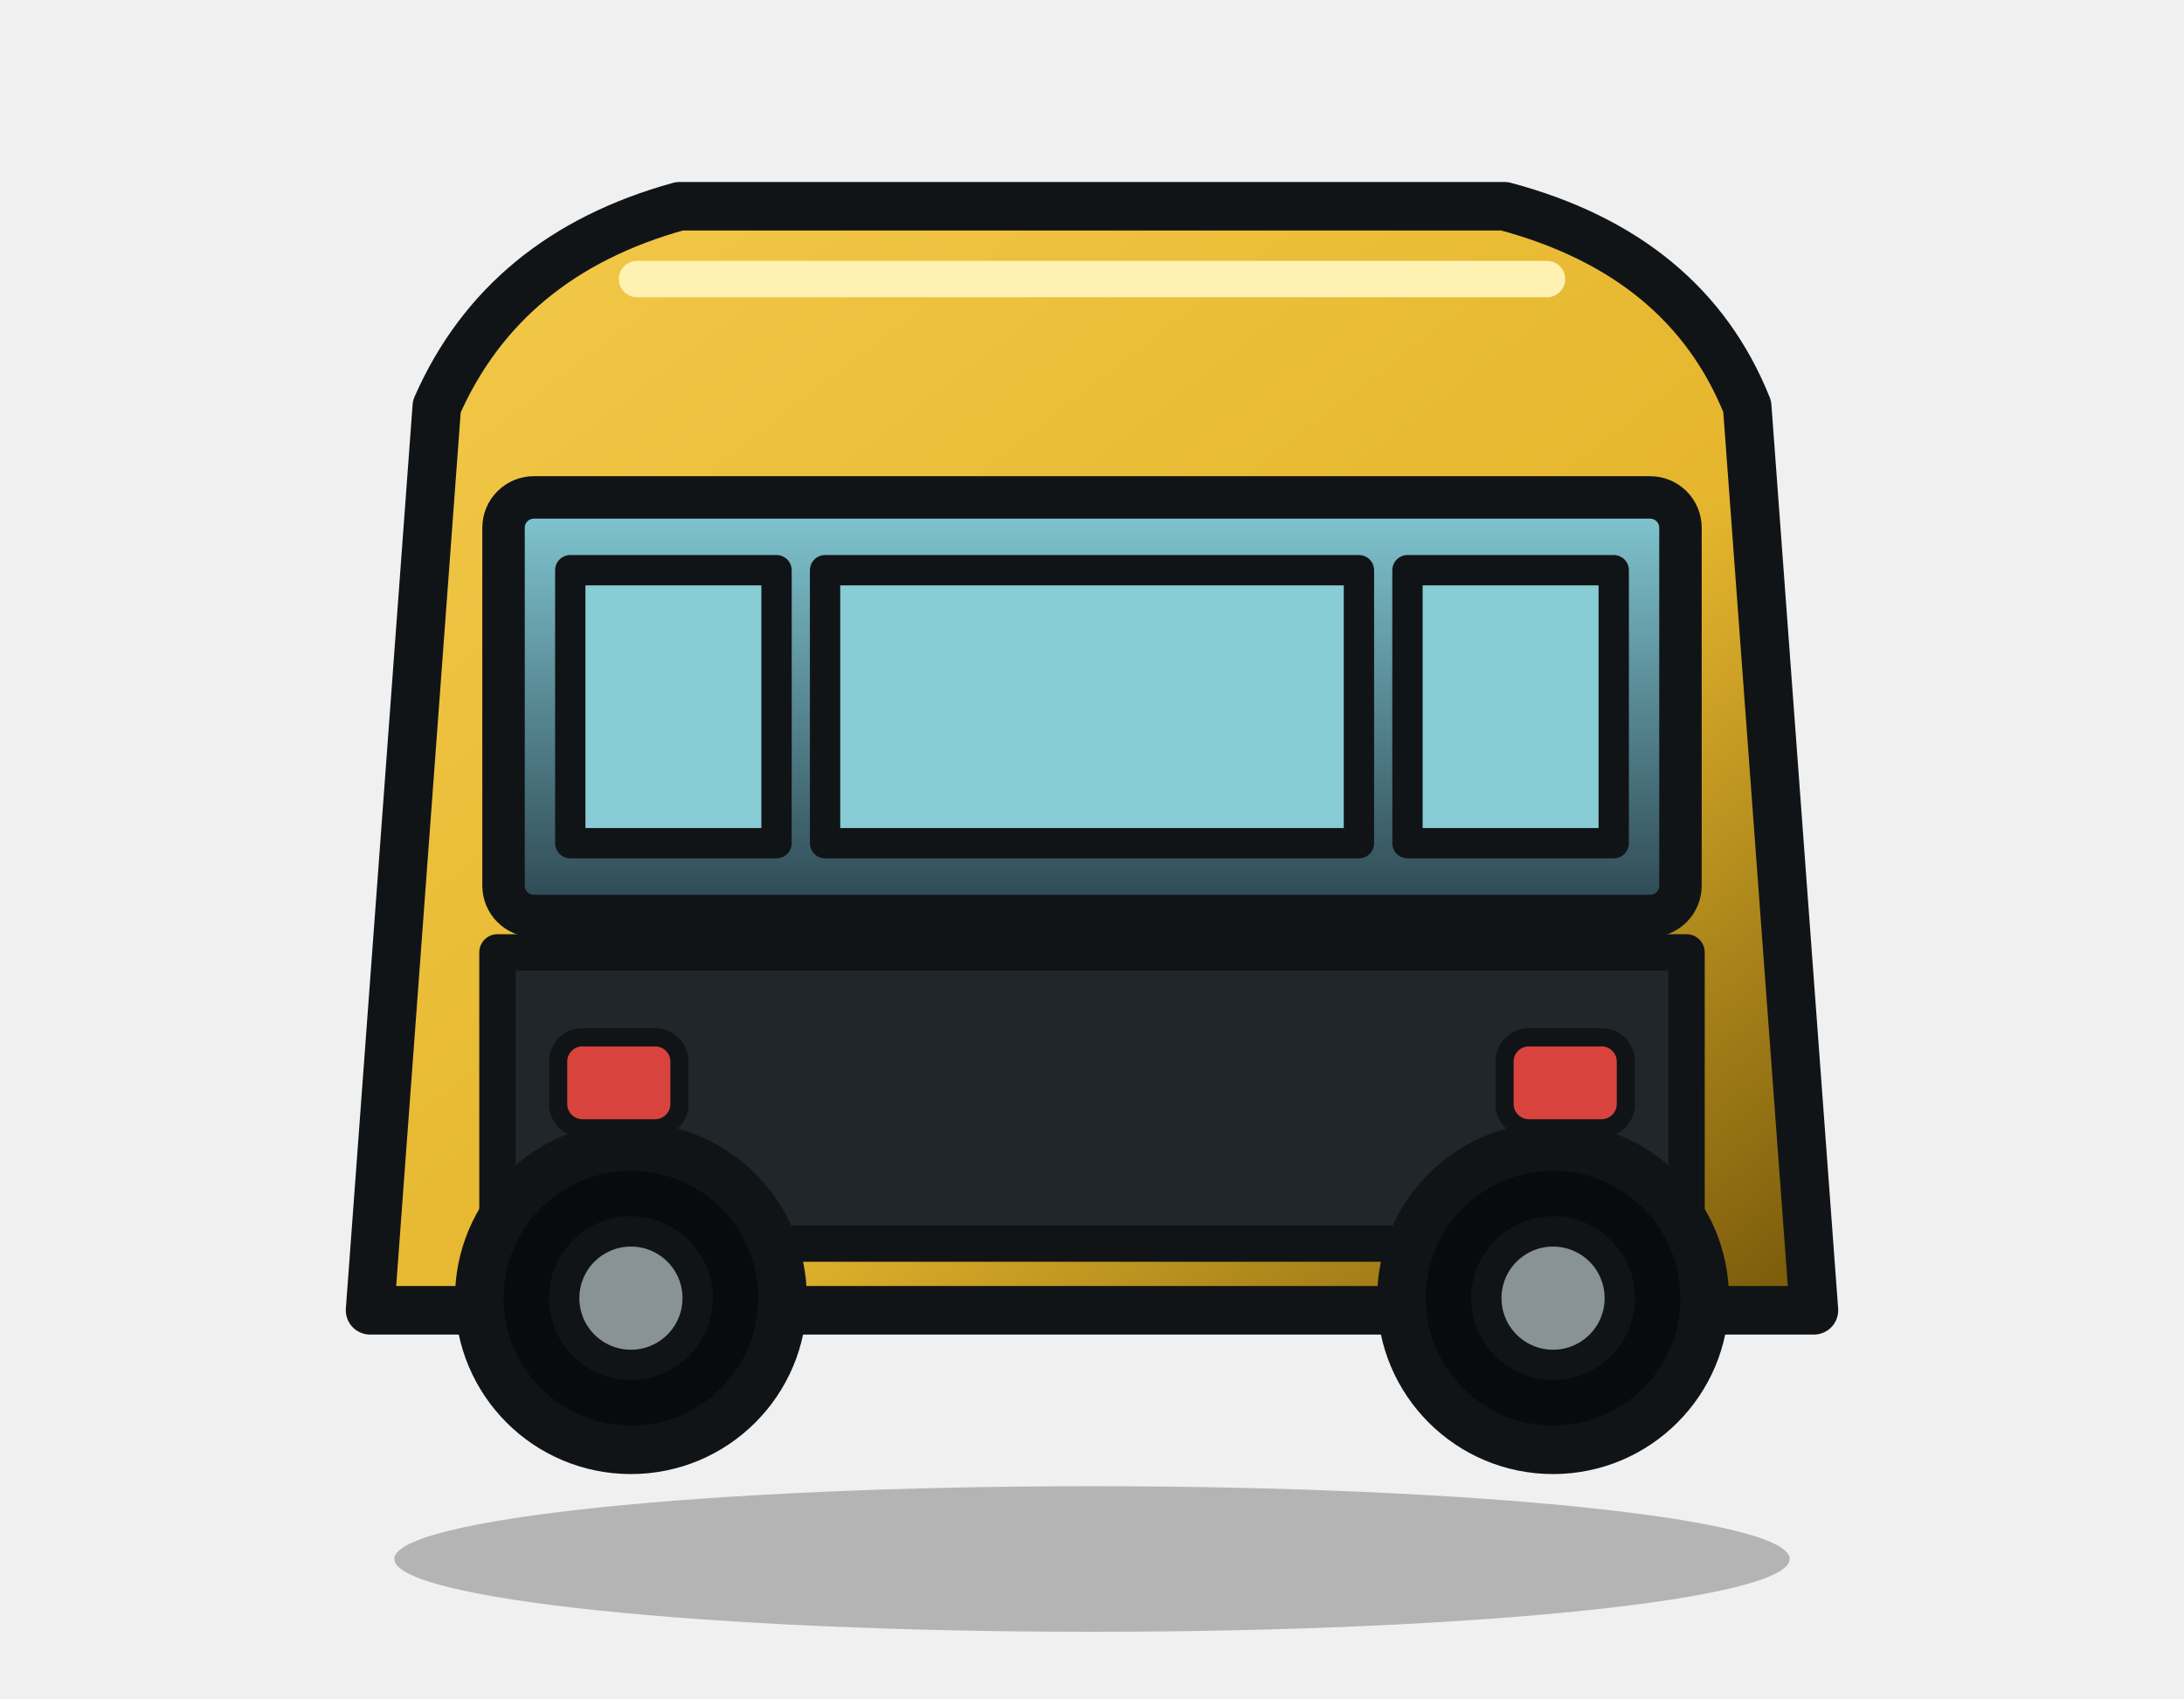
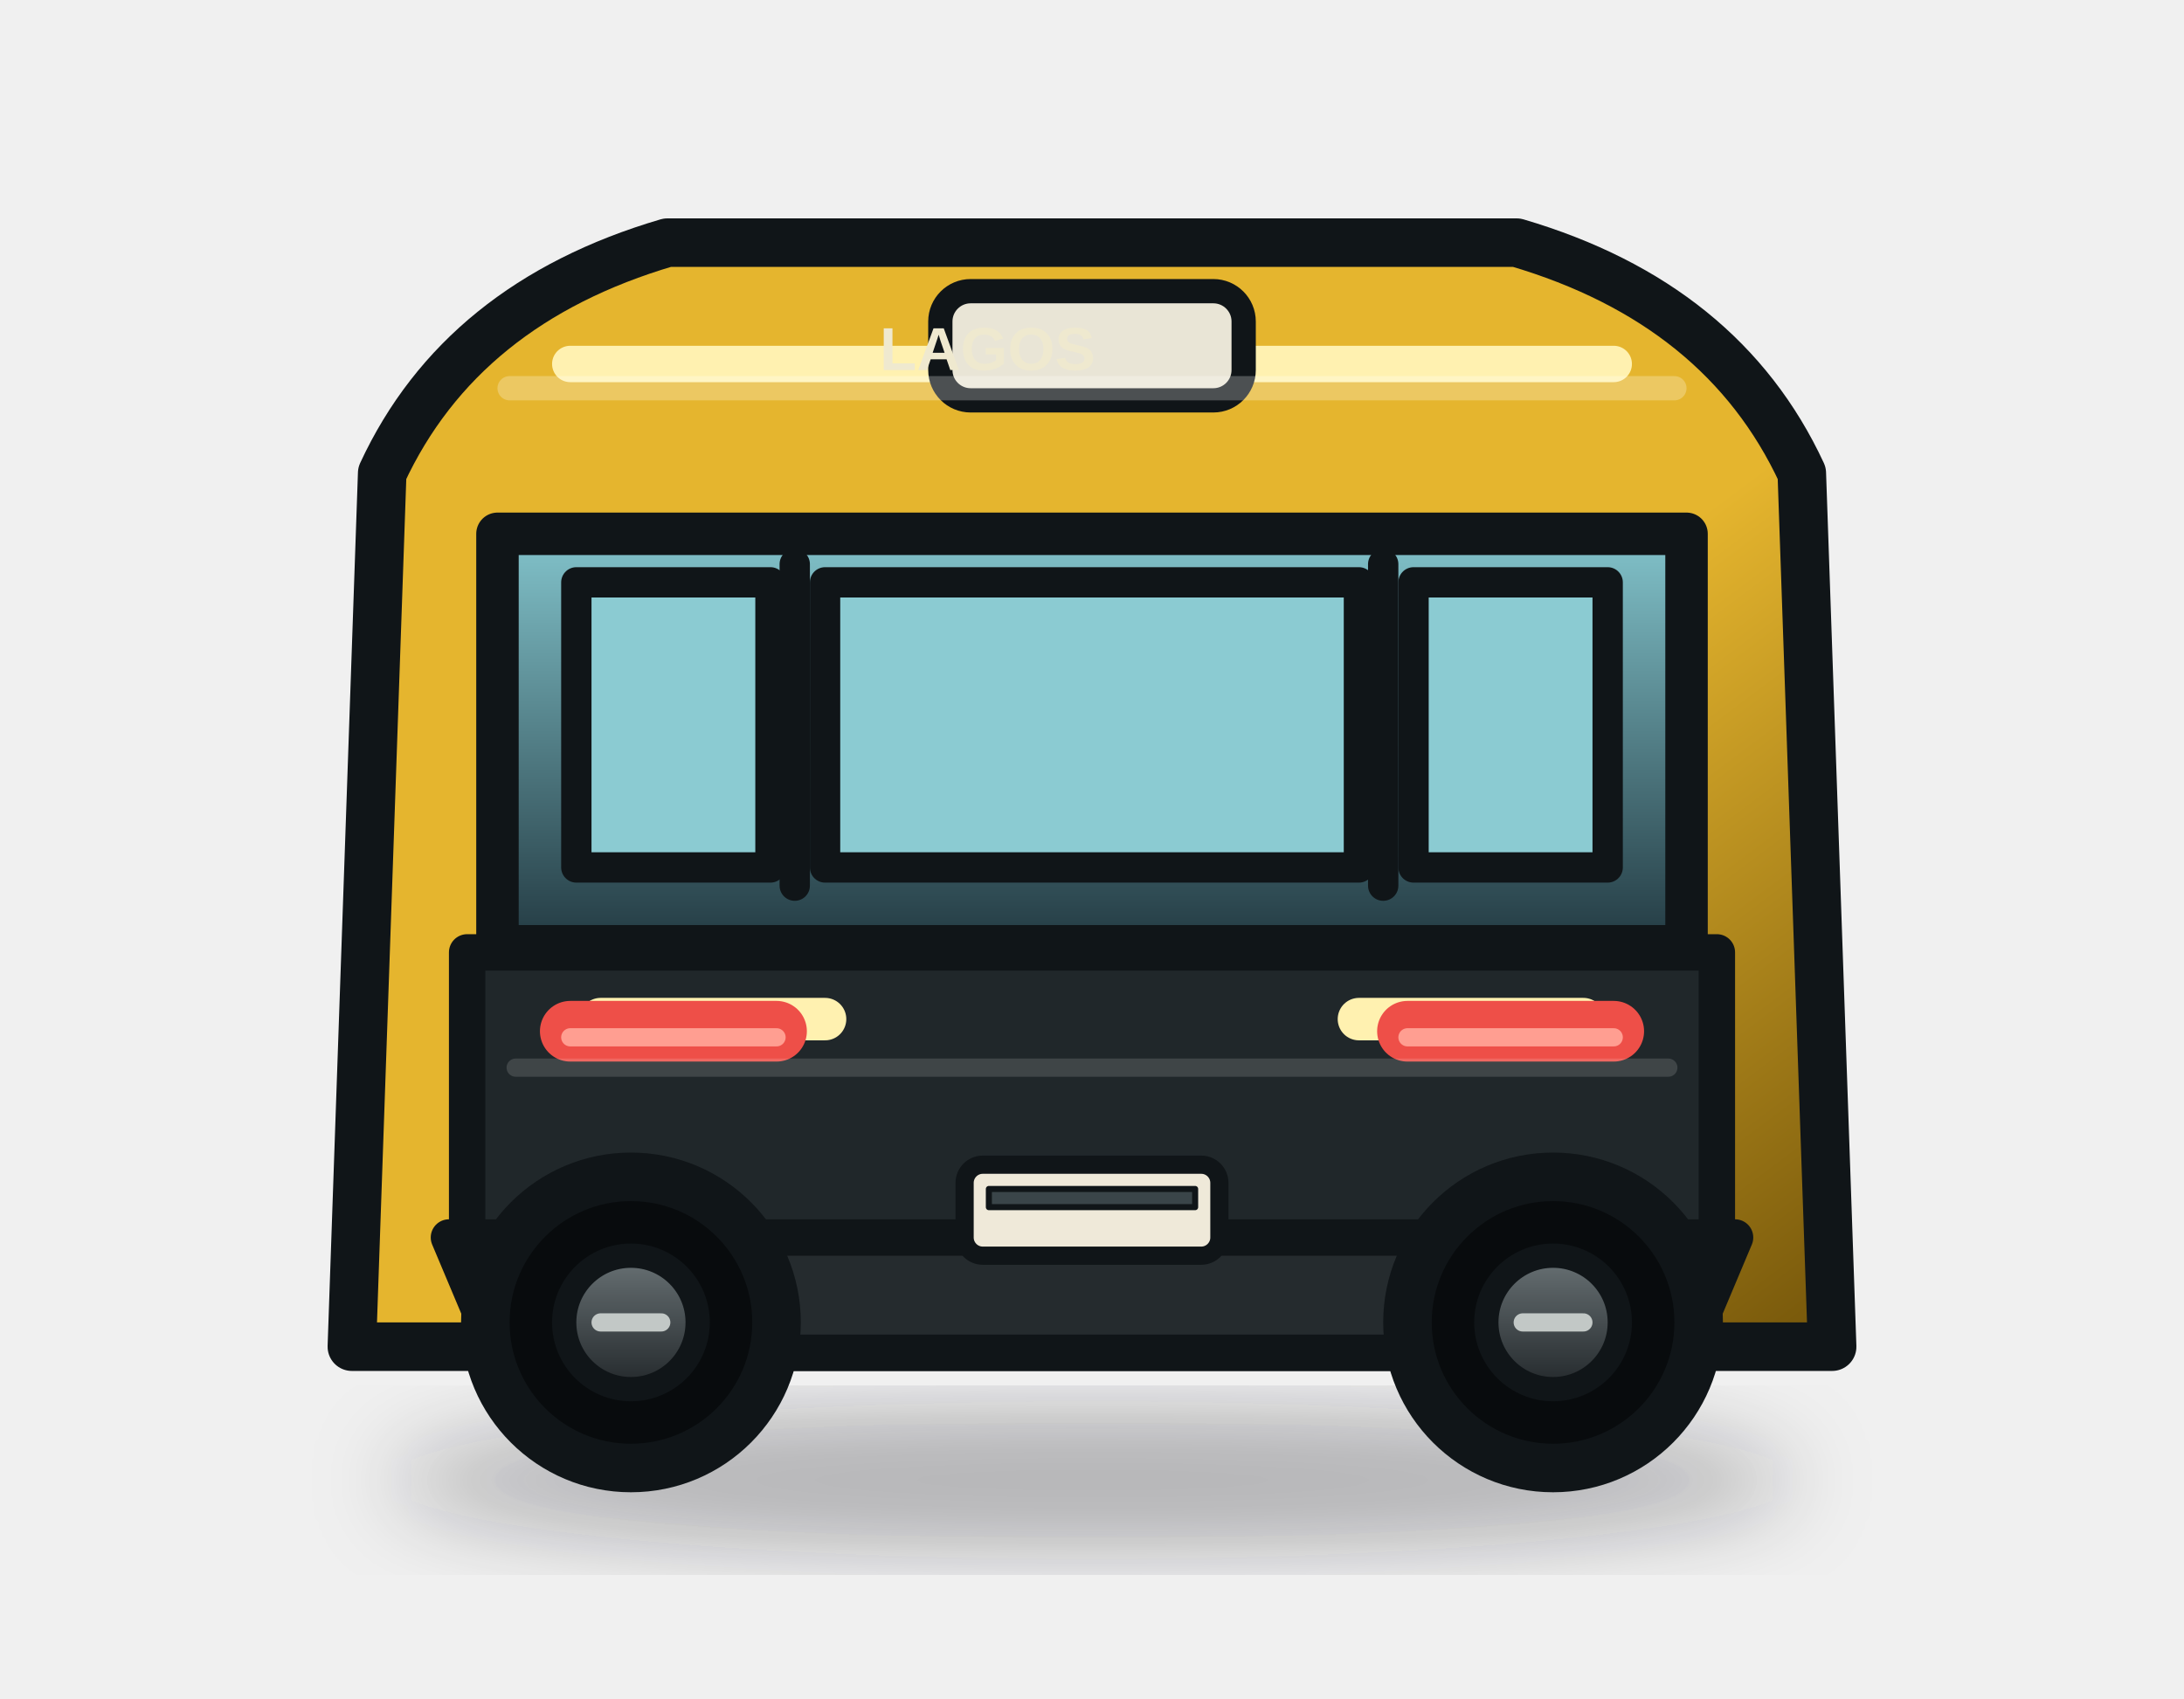
<svg xmlns="http://www.w3.org/2000/svg" width="360" height="280" viewBox="0 0 360 280">
  <defs>
    <linearGradient id="b" x1="0" y1="0" x2="1" y2="1">
-       <stop stop-color="#f3c94a" />
-       <stop offset=".6" stop-color="#e5b62d" />
-       <stop offset="1" stop-color="#76580a" />
+       <stop stop-color="#e5b52e" />
+       <stop offset=".58" stop-color="#e5b52e" />
+       <stop offset="1" stop-color="#75560a" />
    </linearGradient>
    <linearGradient id="g" x1="0" y1="0" x2="0" y2="1">
-       <stop stop-color="#82c9d4" />
-       <stop offset="1" stop-color="#2c4650" />
+       <stop stop-color="#82c3cb" />
+       <stop offset="1" stop-color="#233a42" />
    </linearGradient>
+     <linearGradient id="m" x1="0" y1="0" x2="0" y2="1">
+       <stop stop-color="#697275" />
+       <stop offset="1" stop-color="#22272a" />
+     </linearGradient>
+     <filter id="shadow">
+       <feGaussianBlur stdDeviation="7" />
+     </filter>
  </defs>
-   <ellipse cx="180" cy="257" rx="115" ry="12" fill="#111417" opacity=".27" />
-   <g stroke="#111417" stroke-linejoin="round" stroke-linecap="round">
-     <path d="M72 67Q83 42 112 34H248Q278 42 288 67L299 216H61Z" fill="url(#b)" stroke-width="8" />
-     <rect x="83" y="82" width="194" height="69" rx="5" fill="url(#g)" stroke-width="7" />
-     <path d="M94 94H128V139H94ZM136 94H224V139H136ZM232 94H266V139H232Z" fill="#88ccd5" stroke-width="5" />
-     <path d="M82 157H278V205H82Z" fill="#202629" stroke-width="6" />
-     <circle cx="104" cy="214" r="25" fill="#080b0d" stroke-width="8" />
-     <circle cx="256" cy="214" r="25" fill="#080b0d" stroke-width="8" />
-     <circle cx="104" cy="214" r="11" fill="#899295" stroke-width="5" />
-     <circle cx="256" cy="214" r="11" fill="#899295" stroke-width="5" />
-     <rect x="92" y="171" width="20" height="15" rx="4" fill="#d8433e" stroke-width="3" />
-     <rect x="248" y="171" width="20" height="15" rx="4" fill="#d8433e" stroke-width="3" />
-     <path d="M105 46H255" stroke="#fff1b2" stroke-width="6" />
+   <ellipse cx="180" cy="244" rx="116" ry="13" fill="#0b1012" opacity=".26" filter="url(#shadow)" />
+   <g stroke="#101518" stroke-linecap="round" stroke-linejoin="round">
+     <path d="M63 78Q76 50 110 40H250Q284 50 297 78L302 222H58Z" fill="url(#b)" stroke-width="8" />
+     <path d="M82 88H278V156H82Z" fill="url(#g)" stroke-width="7" />
+     <path d="M95 96H127V143H95ZM136 96H224V143H136ZM233 96H265V143H233Z" fill="#8bcbd2" stroke-width="5" />
+     <path d="M131 93V146M228 93V146" stroke-width="5" />
+     <path d="M77 157H283V205H77Z" fill="#20272a" stroke-width="6" />
+     <path d="M99 168H136M224 168H261" stroke="#fff1b0" stroke-width="7" />
+     <path d="M94 170H128" stroke="#ee4f48" stroke-width="10" />
+     <path d="M232 170H266" stroke="#ee4f48" stroke-width="10" />
+     <path d="M94 171H128" stroke="#ff9e91" stroke-width="3" />
+     <path d="M232 171H266" stroke="#ff9e91" stroke-width="3" />
+     <path d="M74 204H286L278 223H82Z" fill="#252b2e" stroke-width="6" />
+     <path d="M94 60H266" stroke="#fff1b0" stroke-width="6" />
+     <rect x="155" y="48" width="50" height="18" rx="5" fill="#e9e5d6" stroke-width="4" />
+     <rect x="159" y="192" width="42" height="15" rx="3" fill="#efe9d9" stroke-width="3" />
+     <rect x="163" y="196" width="34" height="3" fill="#3a4549" />
+     <circle cx="104" cy="218" r="24" fill="#080b0d" stroke-width="8" />
+     <circle cx="256" cy="218" r="24" fill="#080b0d" stroke-width="8" />
+     <circle cx="104" cy="218" r="11" fill="url(#m)" stroke-width="4" />
+     <circle cx="256" cy="218" r="11" fill="url(#m)" stroke-width="4" />
+     <path d="M99 218h10M251 218h10" stroke="#c2c8c6" stroke-width="3" />
+     <path d="M84 64H276" stroke="#ffffff" stroke-width="4" opacity=".25" />
+     <path d="M85 176H275" stroke="#ffffff" stroke-width="3" opacity=".14" />
+   </g>
+   <g fill="#efe9cf" font-family="Arial, Helvetica, sans-serif" font-size="10" font-weight="900">
+     <text x="145" y="61">LAGOS</text>
  </g>
</svg>
